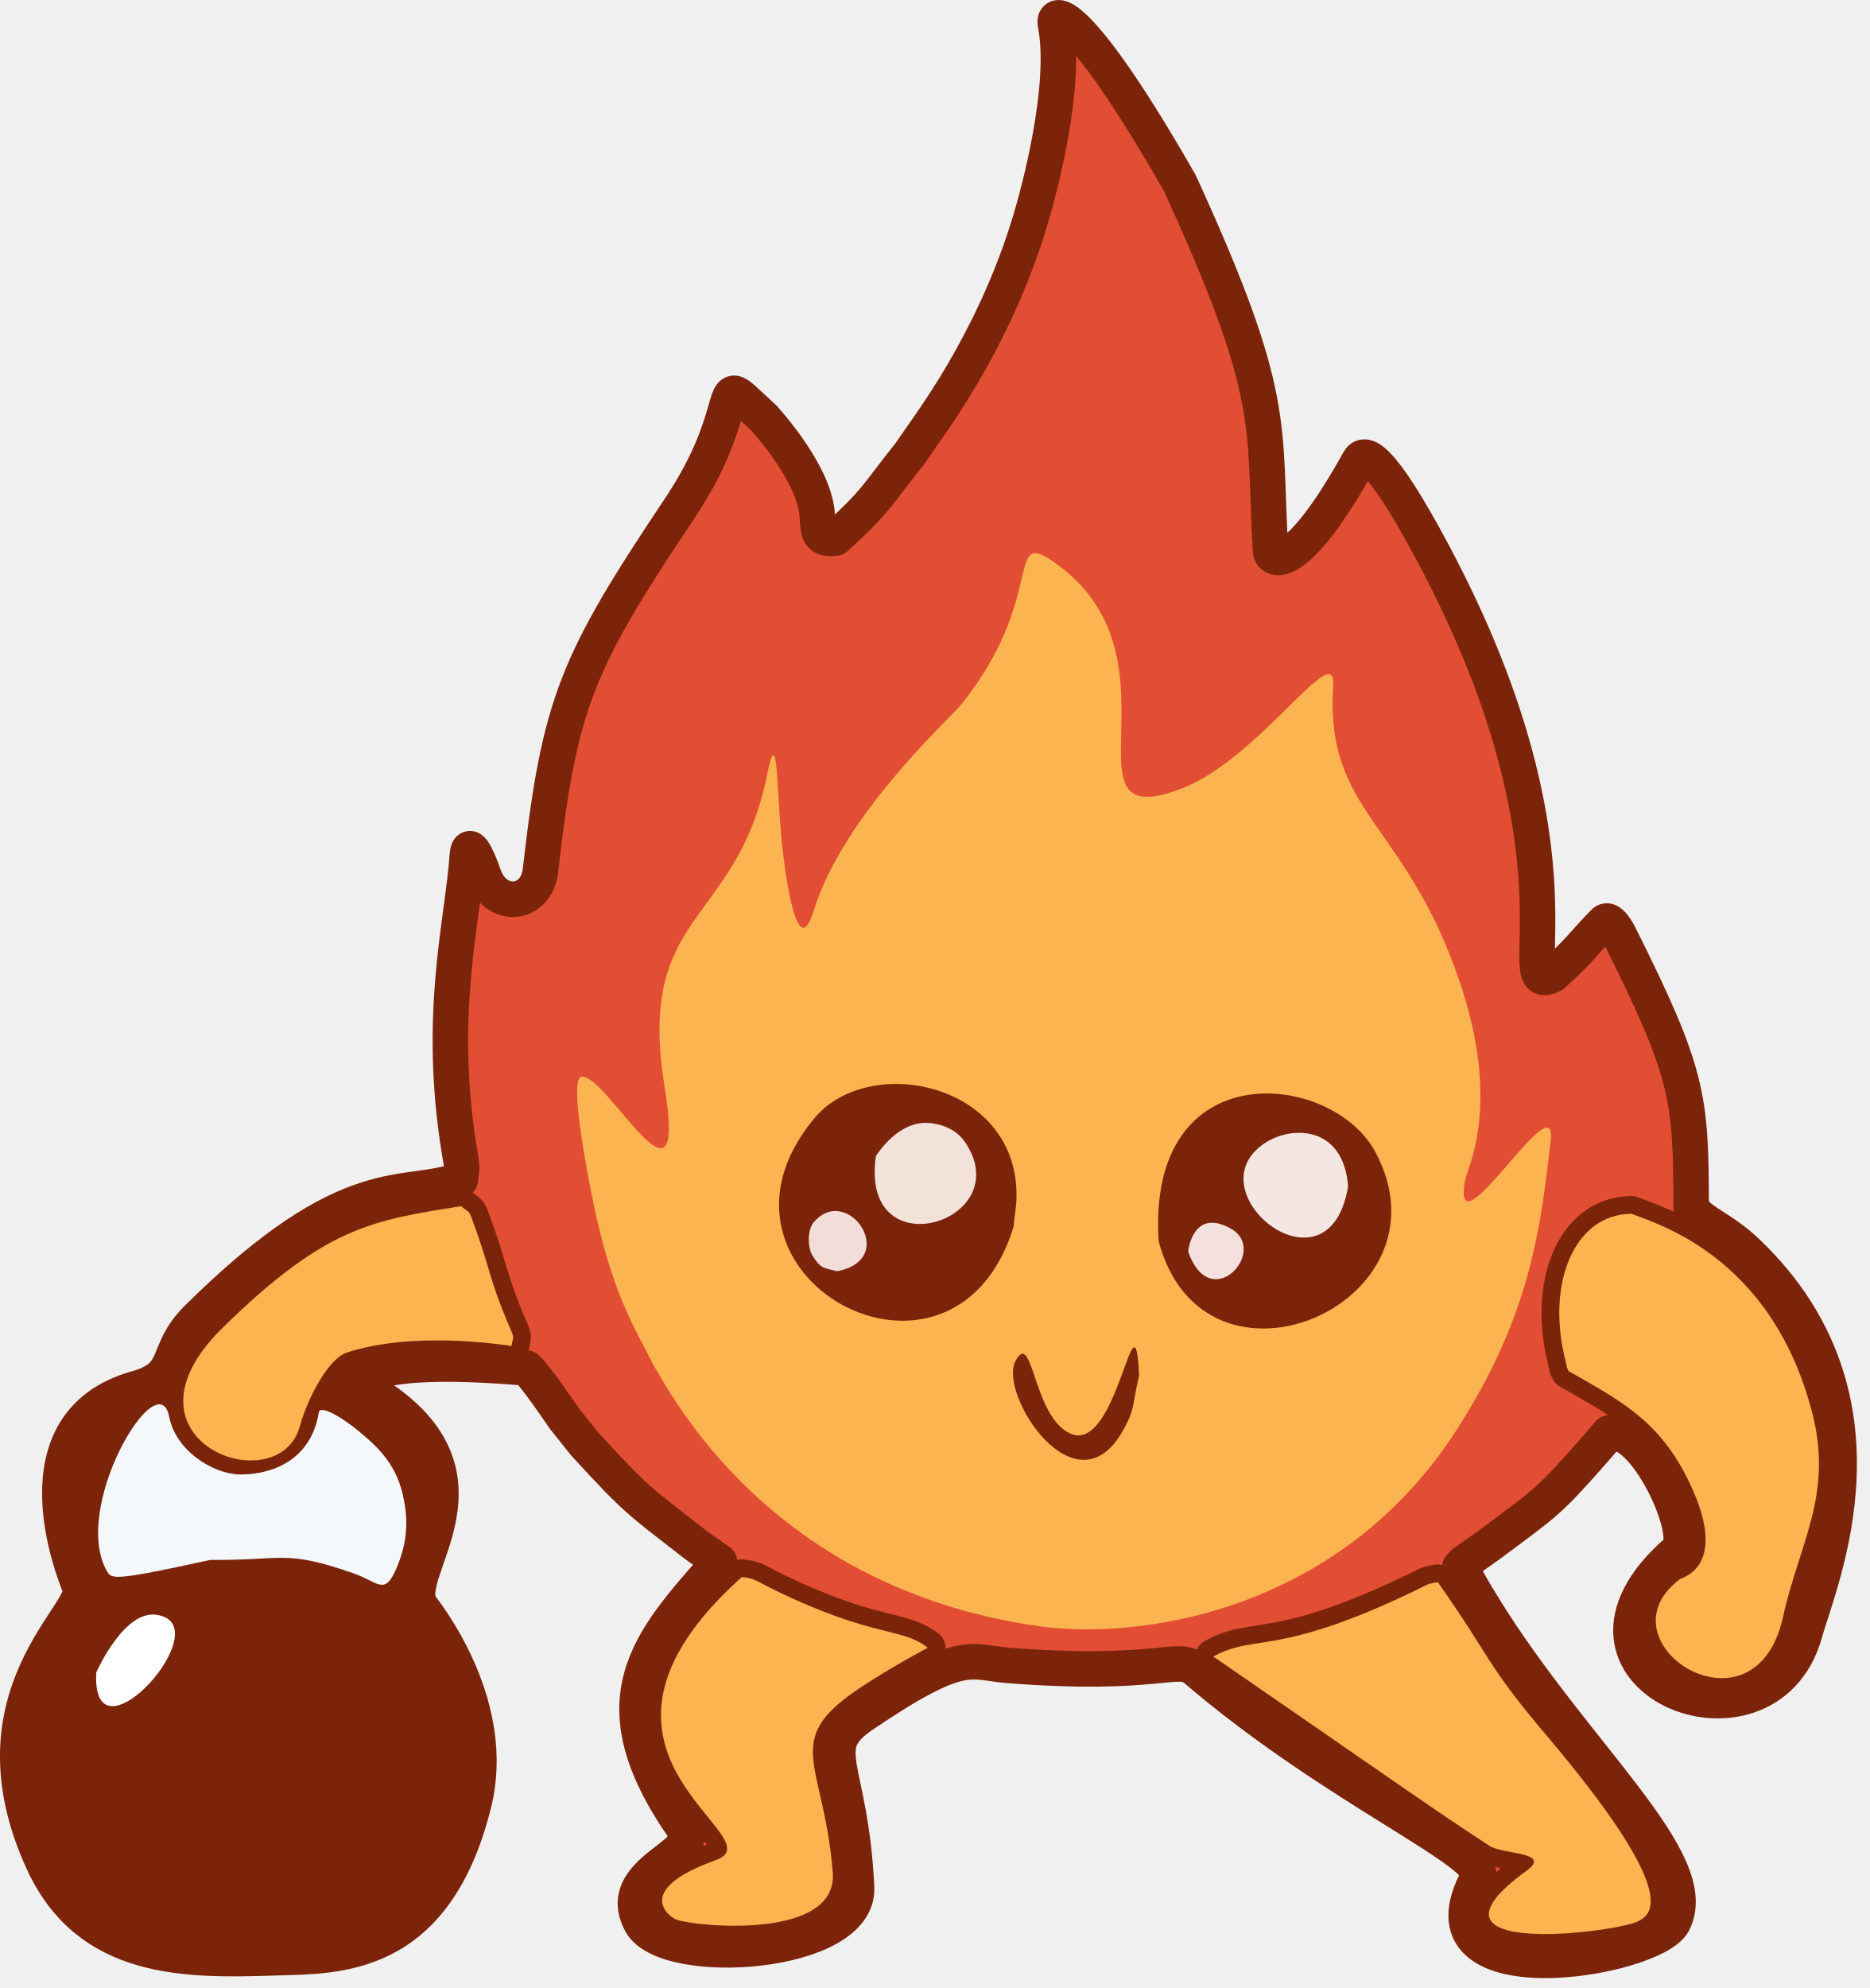
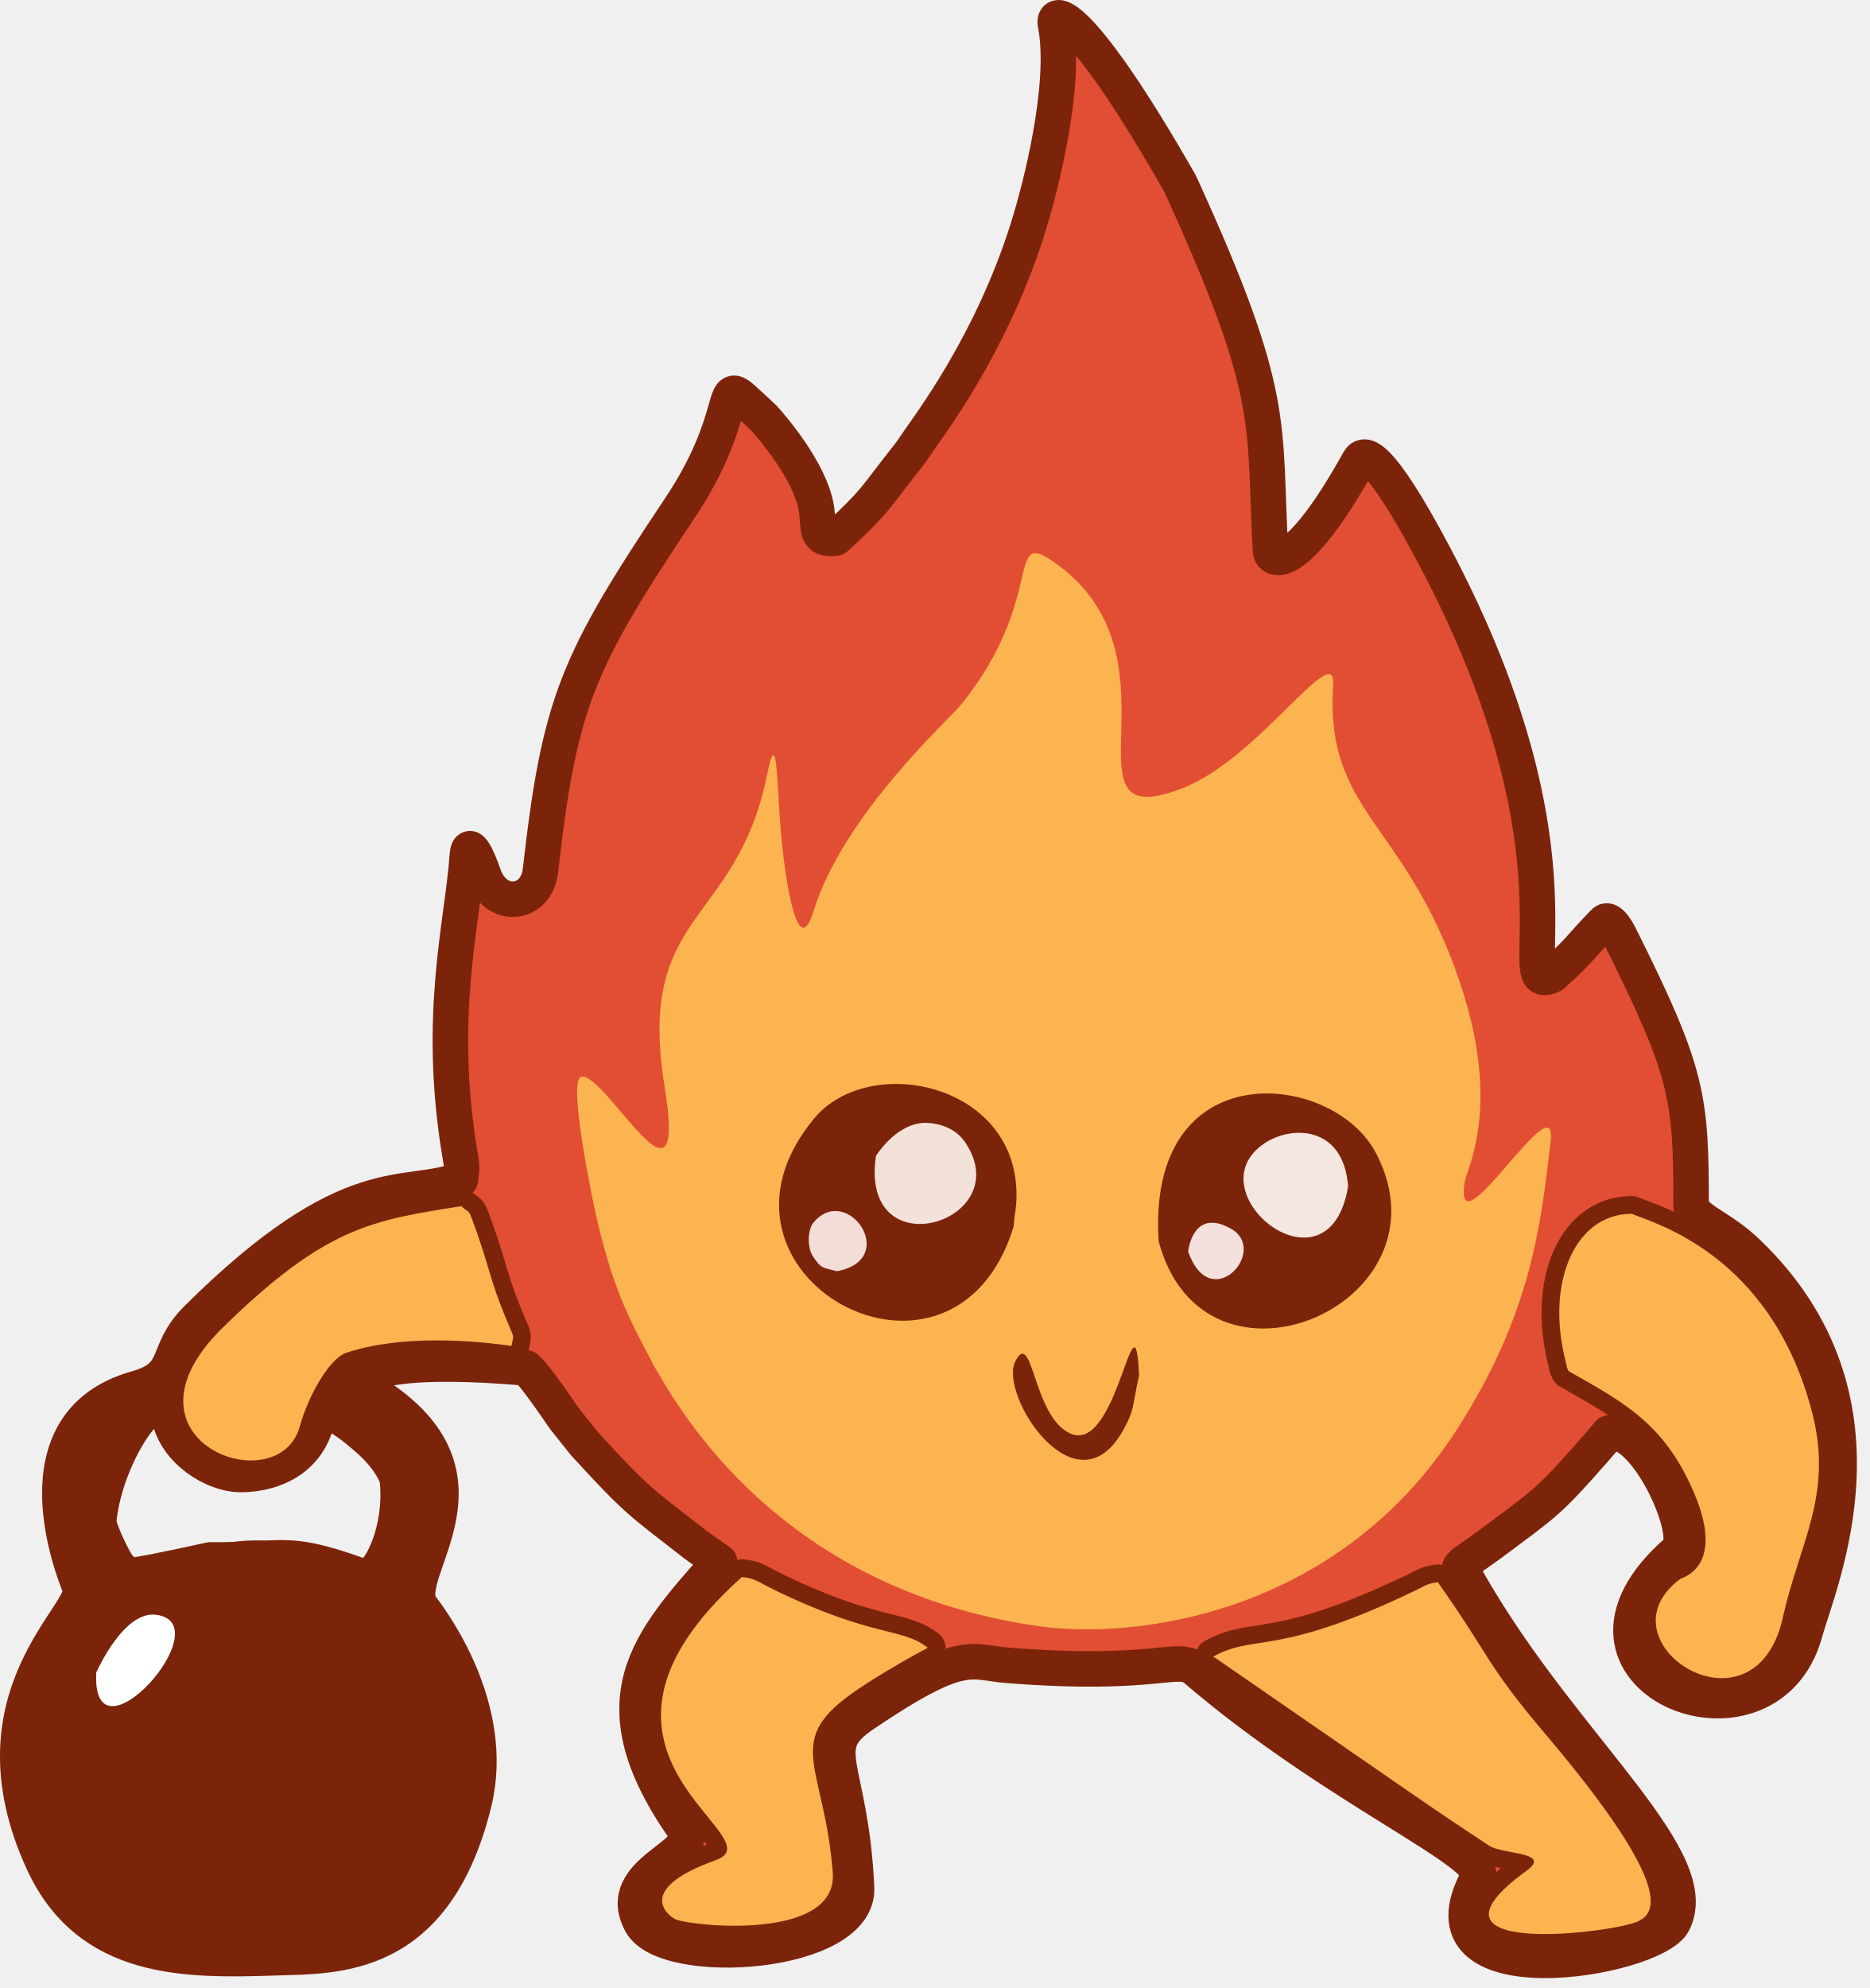
<svg xmlns="http://www.w3.org/2000/svg" width="100%" height="100%" viewBox="0 0 79 84" version="1.1" xml:space="preserve" style="fill-rule:evenodd;clip-rule:evenodd;stroke-linejoin:round;stroke-miterlimit:2;">
  <g transform="matrix(1,0,0,1,-0.763234,-8.208846)">
-     <g transform="matrix(0.211638,0,0,0.211638,-365.0238,-324.4084)">
-       <g transform="matrix(1,0,0,1,1674,1562)">
-         <path d="M159.46,282.747C126.925,279.967 125.046,285.433 127.288,286.736C156.533,303.736 133.411,323.737 138.509,330.493C140.46,333.079 153.685,350.607 148.992,369.605C141.23,401.028 121.5,400.099 109.5,400.495C91.364,401.094 72.065,401.282 62.909,381.292C47.641,347.956 72.376,331.568 70.348,326.556C69.109,323.495 57.072,293.757 81.606,286.841C90.817,284.244 86.751,279.771 93.799,272.789C124.417,242.457 135.084,249.354 146.292,245.144C146.684,242.336 146.591,242.471 146.115,239.562C141.617,212.078 146.762,193.775 147.669,180.565C147.997,175.788 150.808,183.938 150.938,184.314C153.372,191.372 161.487,190.426 162.28,183.461C166.1,149.919 169.464,141.984 190.035,111.201C202.061,93.205 198.057,85.027 202.709,89.228C204.903,91.208 204.771,91.129 206.902,93.096C208.03,94.364 216.364,103.735 217.443,111.507C217.904,114.827 217.03,117.677 221.241,117.052C229.585,109.411 229.028,109.013 236.068,100.178L238.112,97.222C241.504,92.368 253.987,75.368 260.69,51.559C261.501,48.679 267.599,27.021 265.114,14.427C264.489,11.258 270.219,11.644 289.977,46.241C309.669,89.239 306.565,93.923 308.068,119.649C308.185,121.664 313.128,124.328 325.728,101.634C326.66,99.955 329.484,99.302 340.684,120.4C373.23,181.711 355.061,208.854 364.364,204.305C369.989,199.286 369.513,199.068 374.668,193.748C375.826,192.553 377.599,196.096 377.744,196.385C391.633,224.134 392.023,228.751 392.05,250.651C393.67,253.619 398.128,254.715 403.323,259.693C433.77,288.864 417.667,325.103 414.769,335.589C407.159,363.119 360.542,344.224 389.313,319.306C392.946,316.16 382.89,294.074 375.656,295.725L372.94,298.89C363.476,309.646 363.365,309.391 351.833,317.992C347.04,321.39 347.062,321.356 346.657,321.662C346.149,322.045 346.369,322.123 345.877,322.494C348.248,326.549 348.115,326.5 350.556,330.46C368.804,360.063 394.806,381.273 388.463,393.479C384.568,400.974 336.019,409.083 349.479,384.489C352.055,379.783 321.119,366.937 293.118,342.942C289.521,339.859 285.858,344.515 255.537,342.114C248.012,341.519 246.712,338.47 226.81,351.912C216.815,358.663 224.246,361.621 225.402,386.499C226.036,400.132 187.304,402.627 182.368,393.571C176.677,383.131 194.707,380.097 191.032,374.848C172.888,348.933 183.988,337.337 198.029,321.399C193.409,318.204 193.581,318.247 193.186,317.985C182.025,309.263 181.825,309.614 171.069,297.861L167.066,292.848C161.397,284.573 160.196,283.441 159.46,282.747ZM341.472,325.524C339.203,325.856 339.359,326.03 337.278,327.035C309.159,340.619 304.99,335.695 296.613,340.384C297.305,340.834 297.162,340.716 297.817,341.168C338.683,369.356 338.523,369.428 351.731,378.129C354.48,379.94 364.41,379.325 359.158,383.144C334.956,400.74 376.696,395.512 381.388,393.255C384.388,391.812 389.913,387.677 363.011,355.917C350.93,341.654 352.276,340.839 341.472,325.524ZM146.493,250.443C128.821,253.247 119.462,254.45 98.774,274.766C75.936,297.195 107.888,309.139 114.237,294.381C116.923,288.136 112.934,282.292 119.356,284.966C123.166,286.553 120.505,280.601 123.574,279.682C136.876,275.698 153.887,277.999 156.5,278.352C156.756,276.698 157.07,276.795 156.51,275.497C151.655,264.243 152.697,263.967 148.434,252.522C147.908,251.108 147.495,251.516 146.493,250.443ZM380.173,251.961C368.688,252.031 363.053,265.904 366.953,281.253L367.27,282.708L367.584,283.377C377.638,289.1 385.403,293.07 391.222,304.639C400.114,322.318 390.337,324.524 389.832,324.902C373.073,337.443 404.736,358.027 410.392,332.485C413.68,317.638 420.488,308.043 416.201,291.574C407.959,259.918 384.505,253.821 380.173,251.961ZM239.619,338.605C234.414,334.506 228.98,336.687 209.572,327.34C205.119,325.195 205.401,324.823 202.494,324.492C162.991,359.82 210.039,376.451 197.298,381.009C180.364,387.068 188.288,392.484 189.362,392.871C193.374,394.316 221.702,397.028 220.649,383.489C218.934,361.446 210.278,357.274 225.725,346.864C226.798,346.141 231.527,342.954 239.619,338.605Z" style="fill:rgb(226,78,51);stroke:rgb(124,36,10);stroke-width:7.09px;" />
+     <g>
+       <g transform="matrix(0.211638,0,0,0.211638,-10.74174,6.170175)">
+         <path d="M159.46,282.747C126.925,279.967 125.046,285.433 127.288,286.736C156.533,303.736 133.411,323.737 138.509,330.493C140.46,333.079 153.685,350.607 148.992,369.605C141.23,401.028 121.5,400.099 109.5,400.495C91.364,401.094 72.065,401.282 62.909,381.292C47.641,347.956 72.376,331.568 70.348,326.556C69.109,323.495 57.072,293.757 81.606,286.841C90.817,284.244 86.751,279.771 93.799,272.789C124.417,242.457 135.084,249.354 146.292,245.144C146.684,242.336 146.591,242.471 146.115,239.562C141.617,212.078 146.762,193.775 147.669,180.565C147.997,175.788 150.808,183.938 150.938,184.314C153.372,191.372 161.487,190.426 162.28,183.461C166.1,149.919 169.464,141.984 190.035,111.201C202.061,93.205 198.057,85.027 202.709,89.228C204.903,91.208 204.771,91.129 206.902,93.096C208.03,94.364 216.364,103.735 217.443,111.507C217.904,114.827 217.03,117.677 221.241,117.052C229.585,109.411 229.028,109.013 236.068,100.178L238.112,97.222C241.504,92.368 253.987,75.368 260.69,51.559C261.501,48.679 267.599,27.021 265.114,14.427C264.489,11.258 270.219,11.644 289.977,46.241C309.669,89.239 306.565,93.923 308.068,119.649C308.185,121.664 313.128,124.328 325.728,101.634C326.66,99.955 329.484,99.302 340.684,120.4C373.23,181.711 355.061,208.854 364.364,204.305C369.989,199.286 369.513,199.068 374.668,193.748C375.826,192.553 377.599,196.096 377.744,196.385C391.633,224.134 392.023,228.751 392.05,250.651C393.67,253.619 398.128,254.715 403.323,259.693C433.77,288.864 417.667,325.103 414.769,335.589C407.159,363.119 360.542,344.224 389.313,319.306C392.946,316.16 382.89,294.074 375.656,295.725L372.94,298.89C363.476,309.646 363.365,309.391 351.833,317.992C347.04,321.39 347.062,321.356 346.657,321.662C346.149,322.045 346.369,322.123 345.877,322.494C348.248,326.549 348.115,326.5 350.556,330.46C368.804,360.063 394.806,381.273 388.463,393.479C384.568,400.974 336.019,409.083 349.479,384.489C352.055,379.783 321.119,366.937 293.118,342.942C289.521,339.859 285.858,344.515 255.537,342.114C248.012,341.519 246.712,338.47 226.81,351.912C216.815,358.663 224.246,361.621 225.402,386.499C226.036,400.132 187.304,402.627 182.368,393.571C176.677,383.131 194.707,380.097 191.032,374.848C172.888,348.933 183.988,337.337 198.029,321.399C193.409,318.204 193.581,318.247 193.186,317.985C182.025,309.263 181.825,309.614 171.069,297.861L167.066,292.848C161.397,284.573 160.196,283.441 159.46,282.747ZM239.619,338.605C234.414,334.506 228.98,336.687 209.572,327.34C205.119,325.195 205.401,324.823 202.494,324.492C162.991,359.82 210.039,376.451 197.298,381.009C180.364,387.068 188.288,392.484 189.362,392.871C193.374,394.316 221.702,397.028 220.649,383.489C218.934,361.446 210.278,357.274 225.725,346.864C226.798,346.141 231.527,342.954 239.619,338.605ZM380.173,251.961C368.688,252.031 363.053,265.904 366.953,281.253L367.27,282.708L367.584,283.377C377.638,289.1 385.403,293.07 391.222,304.639C400.114,322.318 390.337,324.524 389.832,324.902C373.073,337.443 404.736,358.027 410.392,332.485C413.68,317.638 420.488,308.043 416.201,291.574C407.959,259.918 384.505,253.821 380.173,251.961ZM96.355,321.066C110.903,321.227 111.146,318.929 124.881,323.723C129.737,325.419 131.046,328.084 133.209,323.436C136.237,316.932 135.675,311.923 134.786,307.997C133.243,301.187 128.706,297.634 125.759,295.179C123.627,293.402 118.325,289.767 118.012,291.665C116.252,302.303 106.968,304.094 102.2,304.009C96.964,303.915 89.477,299.334 88.149,292.505C85.971,281.305 68.313,310.733 75.787,323.443C76.627,324.871 77.211,325.287 96.355,321.066ZM146.493,250.443C128.821,253.247 119.462,254.45 98.774,274.766C75.936,297.195 107.888,309.139 114.237,294.381C116.923,288.136 112.934,282.292 119.356,284.966C123.166,286.553 120.505,280.601 123.574,279.682C136.876,275.698 153.887,277.999 156.5,278.352C156.756,276.698 157.07,276.795 156.51,275.497C151.655,264.243 152.697,263.967 148.434,252.522C147.908,251.108 147.495,251.516 146.493,250.443ZM341.472,325.524C339.203,325.856 339.359,326.03 337.278,327.035C309.159,340.619 304.99,335.695 296.613,340.384C297.305,340.834 297.162,340.716 297.817,341.168C338.683,369.356 338.523,369.428 351.731,378.129C354.48,379.94 364.41,379.325 359.158,383.144C334.956,400.74 376.696,395.512 381.388,393.255C384.388,391.812 389.913,387.677 363.011,355.917C350.93,341.654 352.276,340.839 341.472,325.524Z" style="fill:rgb(226,78,51);stroke:rgb(124,36,10);stroke-width:7.09px;" />
      </g>
-       <g transform="matrix(1,0,0,1,1674,1562)">
+       <g transform="matrix(0.211638,0,0,0.211638,-10.74174,6.170175)">
        <path d="M184.885,282.253C181.333,274.98 176.282,268.108 172.202,246.556C171.46,242.638 167.983,224.835 170.508,224.588C175.59,224.092 191.798,255.569 187.072,226.593C181.333,191.402 201.382,194.488 207.495,164.497C209.767,153.351 209.356,167.184 210.55,178.495C210.672,179.65 213.17,203.328 216.789,191.601C222.756,172.264 243.92,153.232 246.268,150.319C263.21,129.306 255.182,115.3 264.442,121.589C292.404,140.578 264.721,176.855 290.323,167.067C305.763,161.163 321.197,136.795 320.572,146.497C318.932,171.939 334.901,173.551 345.764,205.417C354.314,230.497 347.285,242.827 346.847,245.587C344.411,260.928 365.486,224.889 363.992,237.5C362.053,253.873 360.288,271.819 345.129,295.256C321.445,331.873 281.33,337.126 261.531,334.269C207.718,326.501 188.272,287.651 184.885,282.253Z" style="fill:rgb(252,180,80);" />
      </g>
-       <g transform="matrix(1.065733,0,0,1.065733,1666.895,1538.945)">
+       <g transform="matrix(0.22555,0,0,0.22555,-12.24534,1.290777)">
        <path d="M85.494,288.951C89.64,290.645 92.181,290.316 89.577,295.531C87.514,299.662 71.166,300.891 81.965,321.218C84.636,326.246 90.195,321.445 95.492,320.464C109.303,317.904 109.358,319.484 122.549,324.147C127.817,326.009 133.885,302.993 122.49,298.519C118.268,296.862 116.104,295.739 117.375,291.369C118.506,287.482 149.338,293.803 137.056,322.466C134.551,328.31 132.074,329.78 136.131,334.792C153.541,356.298 145.522,393.623 117.514,395.657C94.706,397.314 68.757,398.715 63.231,368.553C59.202,346.563 69.888,335.757 73.28,331.265C78.799,323.957 52.279,305.411 85.494,288.951Z" style="fill:rgb(124,36,10);" />
      </g>
-       <g transform="matrix(1,0,0,1,1674,1562)">
+       <g transform="matrix(0.211638,0,0,0.211638,-10.74174,6.170175)">
        <path d="M380.173,251.961C384.505,253.821 407.959,259.918 416.201,291.574C420.488,308.043 413.68,317.638 410.392,332.485C404.736,358.027 373.073,337.443 389.832,324.902C390.337,324.524 400.114,322.318 391.222,304.639C385.403,293.07 377.638,289.1 367.584,283.377L367.27,282.708L366.953,281.253C363.053,265.904 368.688,252.031 380.173,251.961Z" style="fill:rgb(252,180,80);" />
      </g>
-       <g transform="matrix(1,0,0,1,1674,1562)">
+       <g transform="matrix(0.211638,0,0,0.211638,-10.74174,6.170175)">
        <path d="M341.472,325.524C352.276,340.839 350.93,341.654 363.011,355.917C389.913,387.677 384.388,391.812 381.388,393.255C376.696,395.512 334.956,400.74 359.158,383.144C364.41,379.325 354.48,379.94 351.731,378.129C338.523,369.428 338.683,369.356 297.817,341.168C297.162,340.716 297.305,340.834 296.613,340.384C304.99,335.695 309.159,340.619 337.278,327.035C339.359,326.03 339.203,325.856 341.472,325.524Z" style="fill:rgb(252,180,80);" />
      </g>
-       <g transform="matrix(1,0,0,1,1674,1562)">
+       <g transform="matrix(0.211638,0,0,0.211638,-10.74174,6.170175)">
        <path d="M202.494,324.492C205.401,324.823 205.119,325.195 209.572,327.34C228.98,336.687 234.414,334.506 239.619,338.605C231.527,342.954 226.798,346.141 225.725,346.864C210.278,357.274 218.934,361.446 220.649,383.489C221.702,397.028 193.374,394.316 189.362,392.871C188.288,392.484 180.364,387.068 197.298,381.009C210.039,376.451 162.991,359.82 202.494,324.492Z" style="fill:rgb(252,180,80);" />
      </g>
-       <g transform="matrix(1,0,0,1,1674,1562)">
+       <g transform="matrix(0.211638,0,0,0.211638,-10.74174,6.170175)">
        <path d="M256.762,254.55C244.705,293.72 190.909,264.234 216.954,232.914C228.074,219.542 258.48,226.027 257.309,249.492C257.224,251.186 256.847,252.857 256.762,254.55Z" style="fill:rgb(124,36,10);" />
      </g>
-       <g transform="matrix(1,0,0,1,1674,1562)">
+       <g transform="matrix(0.211638,0,0,0.211638,-10.74174,6.170175)">
        <path d="M285.727,257.46C283.289,219.631 320.399,223.396 329.06,239.741C345.029,269.881 294.857,291.707 285.727,257.46Z" style="fill:rgb(124,36,10);" />
      </g>
-       <g transform="matrix(1,0,0,1,1674,1562)">
+       <g transform="matrix(0.211638,0,0,0.211638,-10.74174,6.170175)">
        <path d="M146.493,250.443C147.495,251.516 147.908,251.108 148.434,252.522C152.697,263.967 151.655,264.243 156.51,275.497C157.07,276.795 156.756,276.698 156.5,278.352C153.887,277.999 136.778,275.385 123.574,279.682C120.042,280.831 115.838,288.564 114.237,294.381C109.974,309.871 75.936,297.195 98.774,274.766C119.462,254.45 128.821,253.247 146.493,250.443Z" style="fill:rgb(252,180,80);" />
      </g>
-       <g transform="matrix(1.5028,0,0,1.5028,1622.3,1408.589)">
-         <path d="M98.519,315.729C85.78,318.538 85.391,318.261 84.833,317.311C79.859,308.853 91.61,289.271 93.059,296.724C93.942,301.268 98.924,304.316 102.409,304.379C105.581,304.436 111.759,303.244 112.93,296.165C113.139,294.902 116.666,297.321 118.085,298.503C120.046,300.137 123.065,302.501 124.092,307.033C124.684,309.645 125.058,312.978 123.043,317.306C121.603,320.399 120.733,318.625 117.501,317.497C108.361,314.307 108.2,315.836 98.519,315.729Z" style="fill:rgb(244,248,251);" />
-       </g>
-       <g transform="matrix(1,0,0,1,1674,1562)">
+       <g transform="matrix(0.211638,0,0,0.211638,-10.74174,6.170175)">
        <path d="M323.556,246.502C319.737,269.62 292.443,247.629 306.819,237.919C312.243,234.256 322.645,234.307 323.556,246.502Z" style="fill:rgb(244,230,224);" />
      </g>
-       <g transform="matrix(1,0,0,1,1674,1562)">
+       <g transform="matrix(0.211638,0,0,0.211638,-10.74174,6.170175)">
        <path d="M229.269,240.42C229.806,239.608 233.783,233.593 239.498,233.82C240.186,233.847 244.658,234.025 247.146,237.772C257.667,253.615 225.917,263.358 229.269,240.42Z" style="fill:rgb(243,226,218);" />
      </g>
-       <g transform="matrix(-0.999999,0.001612,-0.001612,-0.999999,2212.936,2141.319)">
+       <g transform="matrix(-0.211638,0.000341,-0.000341,-0.211638,103.3175,128.7762)">
        <path d="M256.64,295.509C258.137,288.81 257.519,288.762 259.787,284.657C269.236,267.553 284.854,291.805 281.316,298.419C277.811,304.971 277.893,287.247 270.357,283.904C260.936,279.725 257.49,314.17 256.64,295.509Z" style="fill:rgb(124,36,10);" />
      </g>
-       <g transform="matrix(1,0,0,1,1674,1562)">
+       <g transform="matrix(0.211638,0,0,0.211638,-10.74174,6.170175)">
        <path d="M73.588,343.53C74.146,342.326 79.299,331.215 85.534,332.019C98.839,333.737 72.495,363.181 73.588,343.53Z" style="fill:white;" />
      </g>
-       <g transform="matrix(1,0,0,1,1674,1562)">
+       <g transform="matrix(0.211638,0,0,0.211638,-10.74174,6.170175)">
        <path d="M221.501,263.435C218.59,262.67 218.342,262.983 216.658,260.405C215.517,258.658 215.634,255.126 216.796,253.728C223.492,245.67 234.205,261.023 221.501,263.435Z" style="fill:rgb(242,221,217);" />
      </g>
-       <g transform="matrix(1,0,0,1,1674,1562)">
+       <g transform="matrix(0.211638,0,0,0.211638,-10.74174,6.170175)">
        <path d="M291.609,259.498C291.715,258.729 292.807,250.768 300.191,254.959C307.806,259.28 296.125,272.39 291.609,259.498Z" style="fill:rgb(244,224,220);" />
      </g>
    </g>
  </g>
</svg>
